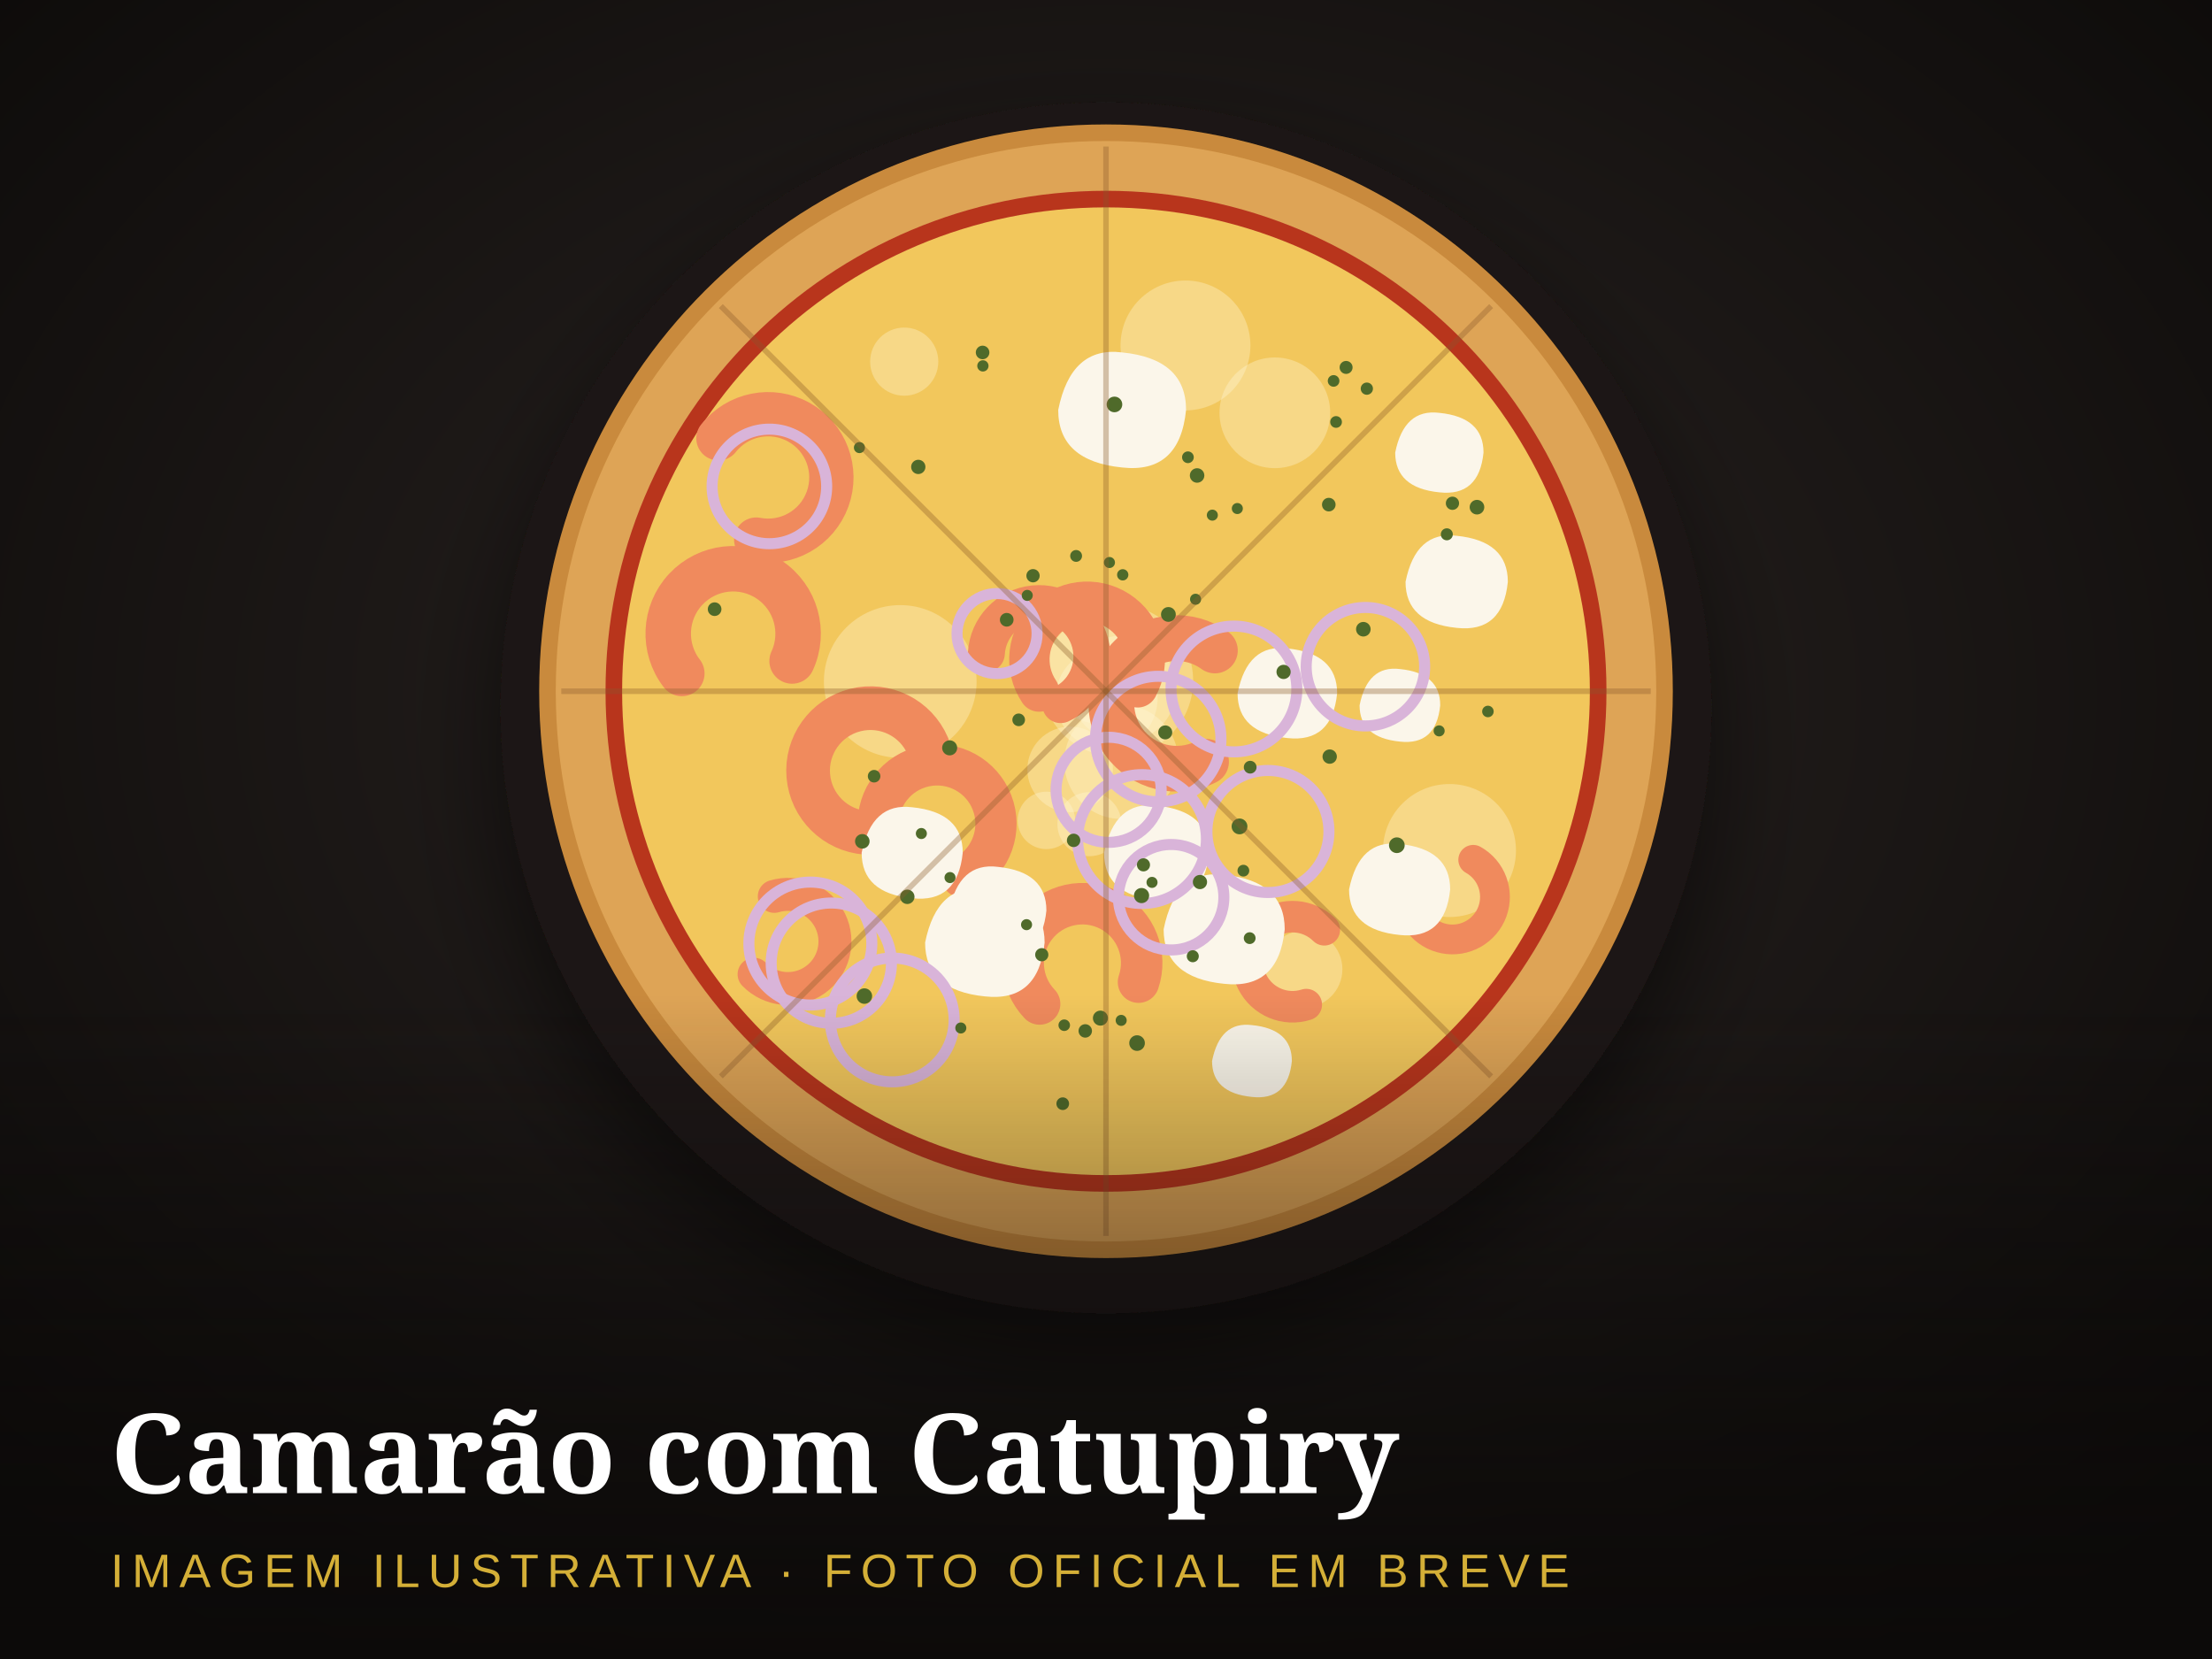
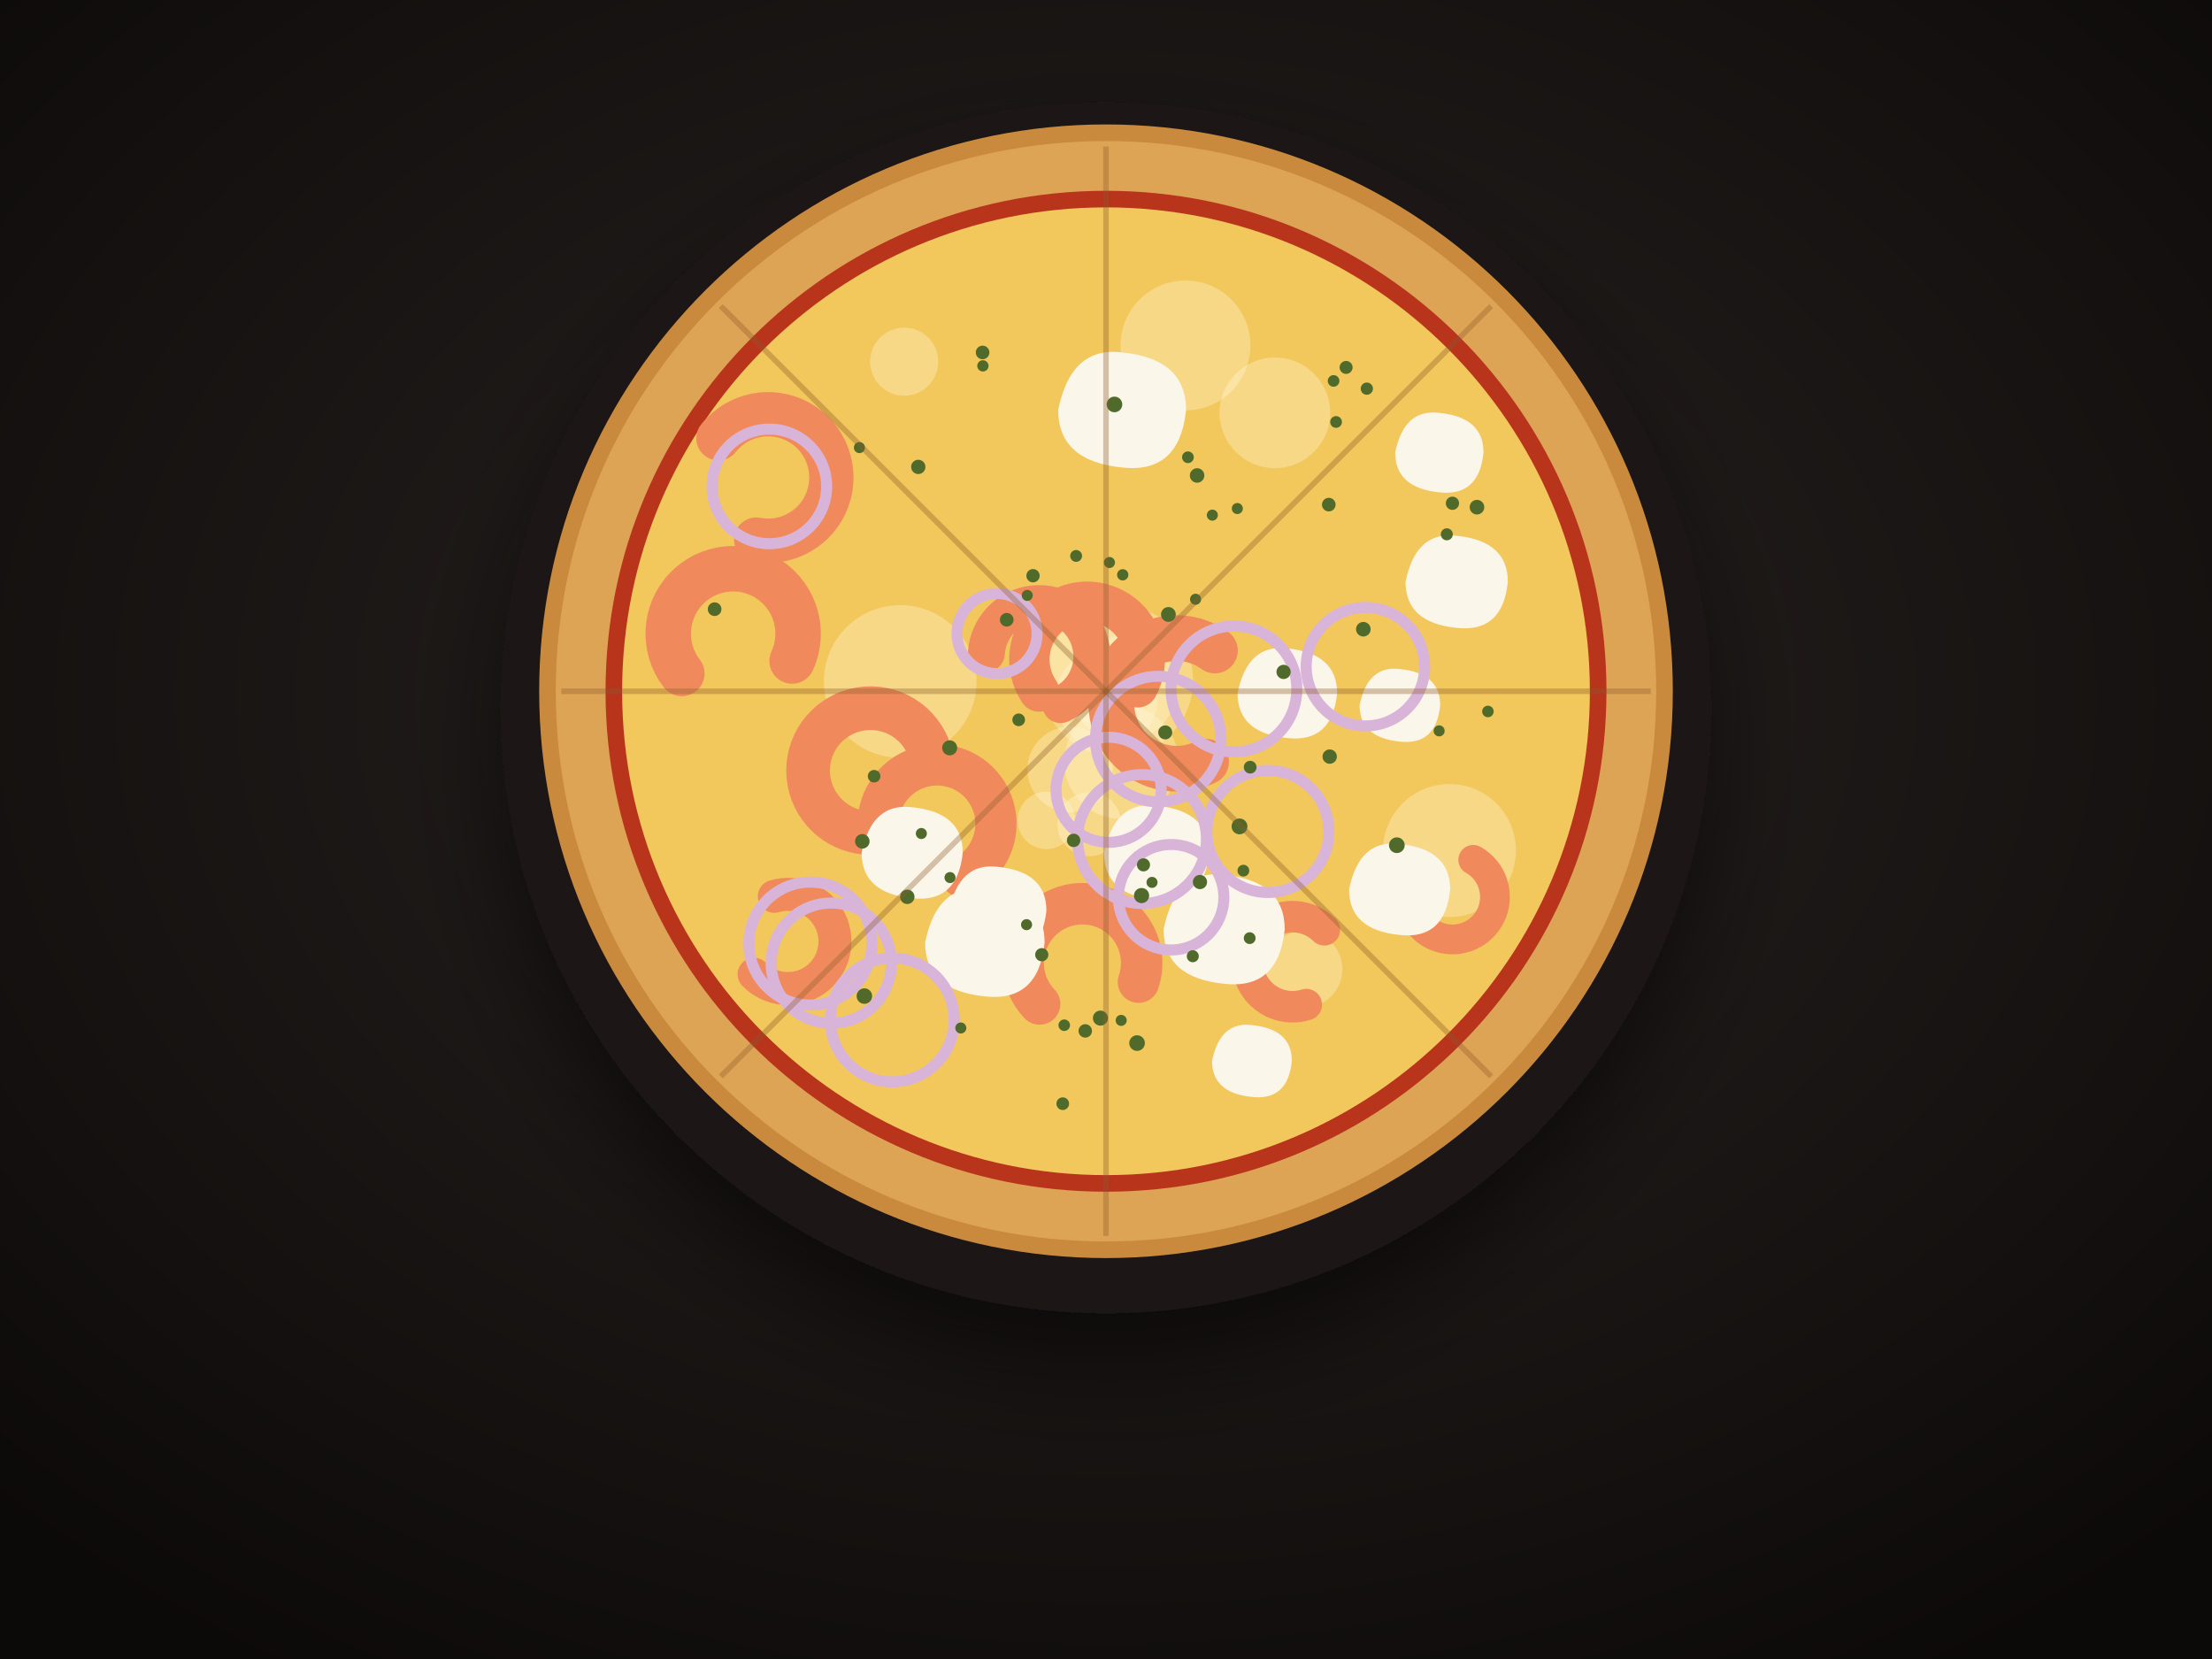
<svg xmlns="http://www.w3.org/2000/svg" viewBox="0 0 800 600" role="img" aria-label="Imagem ilustrativa: Camarão com Catupiry">
  <defs>
    <radialGradient id="bg" cx="50%" cy="42%" r="70%">
      <stop offset="0" stop-color="#2a2422" />
      <stop offset="1" stop-color="#0c0a09" />
    </radialGradient>
-     <linearGradient id="fade" x1="0" y1="0" x2="0" y2="1">
-       <stop offset="0.6" stop-color="#0c0a09" stop-opacity="0" />
-       <stop offset="1" stop-color="#0c0a09" stop-opacity="0.92" />
-     </linearGradient>
    <filter id="sh" x="-20%" y="-20%" width="140%" height="140%">
      <feDropShadow dx="0" dy="18" stdDeviation="18" flood-color="#000" flood-opacity="0.55" />
    </filter>
  </defs>
  <rect width="800" height="600" fill="url(#bg)" />
  <g filter="url(#sh)">
    <circle cx="400" cy="256" r="219" fill="#1b1512" />
    <circle cx="400" cy="250" r="205" fill="#c98a3c" />
    <circle cx="400" cy="250" r="199" fill="#dea456" />
    <circle cx="400" cy="250" r="181" fill="#b8341f" />
    <circle cx="400" cy="250" r="175" fill="#f2c75c" />
    <circle cx="405.556" cy="275.534" r="20.654" fill="#fff6d6" fill-opacity="0.35" />
    <circle cx="394.009" cy="298.066" r="11.594" fill="#fff6d6" fill-opacity="0.35" />
    <circle cx="524.218" cy="307.603" r="24.053" fill="#fff6d6" fill-opacity="0.35" />
    <circle cx="327.022" cy="130.792" r="12.324" fill="#fff6d6" fill-opacity="0.35" />
    <circle cx="461.07" cy="149.3" r="20.016" fill="#fff6d6" fill-opacity="0.35" />
    <circle cx="428.739" cy="124.937" r="23.488" fill="#fff6d6" fill-opacity="0.35" />
    <circle cx="406.237" cy="249.039" r="19.247" fill="#fff6d6" fill-opacity="0.35" />
    <circle cx="325.588" cy="246.461" r="27.615" fill="#fff6d6" fill-opacity="0.35" />
    <circle cx="378.441" cy="296.703" r="10.393" fill="#fff6d6" fill-opacity="0.35" />
    <circle cx="471.59" cy="350.538" r="13.907" fill="#fff6d6" fill-opacity="0.35" />
    <circle cx="400.176" cy="252.681" r="18.477" fill="#fff6d6" fill-opacity="0.35" />
    <circle cx="397.588" cy="242.433" r="19.264" fill="#fff6d6" fill-opacity="0.35" />
    <circle cx="404.001" cy="246.174" r="27.517" fill="#fff6d6" fill-opacity="0.35" />
    <circle cx="387.031" cy="278.27" r="15.474" fill="#fff6d6" fill-opacity="0.35" />
    <path d="M296.423 279.39 a22.564 22.564 0 1 1 36.103 13.539" stroke="#f08a5d" stroke-width="15.795" stroke-linecap="round" fill="none" transform="rotate(285 318.9873 279.3895)" />
    <path d="M374.144 241.943 a20.869 20.869 0 1 1 33.391 12.522" stroke="#f08a5d" stroke-width="14.609" stroke-linecap="round" fill="none" transform="rotate(337 395.0132 241.9435)" />
    <path d="M251.963 175.788 a22.882 22.882 0 1 1 36.611 13.729" stroke="#f08a5d" stroke-width="16.017" stroke-linecap="round" fill="none" transform="rotate(49 274.8449 175.7876)" />
    <path d="M264.785 341.123 a17.031 17.031 0 1 1 27.249 10.218" stroke="#f08a5d" stroke-width="11.922" stroke-linecap="round" fill="none" transform="rotate(84 281.8155 341.123)" />
    <path d="M317.087 301.882 a21.298 21.298 0 1 1 34.076 12.779" stroke="#f08a5d" stroke-width="14.908" stroke-linecap="round" fill="none" transform="rotate(13 338.3842 301.8825)" />
    <path d="M454.151 347.159 a16.293 16.293 0 1 1 26.069 9.776" stroke="#f08a5d" stroke-width="11.405" stroke-linecap="round" fill="none" transform="rotate(263 470.444 347.1591)" />
    <path d="M356.164 240.936 a19.099 19.099 0 1 1 30.558 11.459" stroke="#f08a5d" stroke-width="13.369" stroke-linecap="round" fill="none" transform="rotate(14 375.2628 240.9362)" />
    <path d="M406.046 252.787 a23.624 23.624 0 1 1 37.798 14.174" stroke="#f08a5d" stroke-width="16.537" stroke-linecap="round" fill="none" transform="rotate(254 429.6701 252.7867)" />
    <path d="M372.528 351.421 a21.439 21.439 0 1 1 34.303 12.864" stroke="#f08a5d" stroke-width="15.007" stroke-linecap="round" fill="none" transform="rotate(327 393.9668 351.4215)" />
    <path d="M507.54 322.745 a15.382 15.382 0 1 1 24.611 9.229" stroke="#f08a5d" stroke-width="10.767" stroke-linecap="round" fill="none" transform="rotate(130 522.9224 322.7454)" />
    <path d="M244.026 232.896 a23.49 23.49 0 1 1 37.584 14.094" stroke="#f08a5d" stroke-width="16.443" stroke-linecap="round" fill="none" transform="rotate(333 267.5158 232.8956)" />
    <path d="M399.301 308.473 q3.801 -19.003 19.003 -17.103 q19.003 1.9 19.003 17.103 q-1.9 19.003 -19.003 17.103 q-19.003 -1.9 -19.003 -17.103z" fill="#fbf6ea" />
    <path d="M491.711 255.089 q2.916 -14.58 14.58 -13.122 q14.58 1.458 14.58 13.122 q-1.458 14.58 -14.58 13.122 q-14.58 -1.458 -14.58 -13.122z" fill="#fbf6ea" />
    <path d="M504.592 163.688 q3.194 -15.971 15.971 -14.374 q15.971 1.597 15.971 14.374 q-1.597 15.971 -15.971 14.374 q-15.971 -1.597 -15.971 -14.374z" fill="#fbf6ea" />
    <path d="M508.331 210.429 q3.7 -18.5 18.5 -16.65 q18.5 1.85 18.5 16.65 q-1.85 18.5 -18.5 16.65 q-18.5 -1.85 -18.5 -16.65z" fill="#fbf6ea" />
    <path d="M311.628 308.409 q3.656 -18.28 18.28 -16.452 q18.28 1.828 18.28 16.452 q-1.828 18.28 -18.28 16.452 q-18.28 -1.828 -18.28 -16.452z" fill="#fbf6ea" />
    <path d="M487.907 321.689 q3.656 -18.282 18.282 -16.453 q18.282 1.828 18.282 16.453 q-1.828 18.282 -18.282 16.453 q-18.282 -1.828 -18.282 -16.453z" fill="#fbf6ea" />
    <path d="M334.576 340.908 q4.322 -21.61 21.61 -19.449 q21.61 2.161 21.61 19.449 q-2.161 21.61 -21.61 19.449 q-21.61 -2.161 -21.61 -19.449z" fill="#fbf6ea" />
    <path d="M438.356 383.732 q2.886 -14.432 14.432 -12.989 q14.432 1.443 14.432 12.989 q-1.443 14.432 -14.432 12.989 q-14.432 -1.443 -14.432 -12.989z" fill="#fbf6ea" />
    <path d="M447.584 250.721 q3.601 -18.005 18.005 -16.205 q18.005 1.801 18.005 16.205 q-1.801 18.005 -18.005 16.205 q-18.005 -1.801 -18.005 -16.205z" fill="#fbf6ea" />
    <path d="M420.844 336.103 q4.379 -21.894 21.894 -19.705 q21.894 2.189 21.894 19.705 q-2.189 21.894 -21.894 19.705 q-21.894 -2.189 -21.894 -19.705z" fill="#fbf6ea" />
    <path d="M382.718 148.266 q4.624 -23.12 23.12 -20.808 q23.12 2.312 23.12 20.808 q-2.312 23.12 -23.12 20.808 q-23.12 -2.312 -23.12 -20.808z" fill="#fbf6ea" />
    <path d="M343.327 329.309 q3.512 -17.558 17.558 -15.802 q17.558 1.756 17.558 15.802 q-1.756 17.558 -17.558 15.802 q-17.558 -1.756 -17.558 -15.802z" fill="#fbf6ea" />
    <circle cx="423.562" cy="324.491" r="19.067" fill="none" stroke="#d9b4d9" stroke-width="4" />
    <circle cx="413.025" cy="303.458" r="23.298" fill="none" stroke="#d9b4d9" stroke-width="4" />
    <circle cx="493.823" cy="241.121" r="21.422" fill="none" stroke="#d9b4d9" stroke-width="4" />
    <circle cx="300.655" cy="348.338" r="21.748" fill="none" stroke="#d9b4d9" stroke-width="4" />
    <circle cx="400.948" cy="285.649" r="19.005" fill="none" stroke="#d9b4d9" stroke-width="4" />
    <circle cx="293.075" cy="341.255" r="22.231" fill="none" stroke="#d9b4d9" stroke-width="4" />
    <circle cx="278.259" cy="175.922" r="20.716" fill="none" stroke="#d9b4d9" stroke-width="4" />
    <circle cx="322.698" cy="368.88" r="22.381" fill="none" stroke="#d9b4d9" stroke-width="4" />
    <circle cx="360.6" cy="229.141" r="14.483" fill="none" stroke="#d9b4d9" stroke-width="4" />
    <circle cx="458.563" cy="300.719" r="22.066" fill="none" stroke="#d9b4d9" stroke-width="4" />
    <circle cx="446.271" cy="249.185" r="22.743" fill="none" stroke="#d9b4d9" stroke-width="4" />
    <circle cx="418.886" cy="267.289" r="22.691" fill="none" stroke="#d9b4d9" stroke-width="4" />
    <circle cx="432.945" cy="171.961" r="2.625" fill="#4f6b2b" />
    <circle cx="384.355" cy="399.163" r="2.29" fill="#4f6b2b" />
    <circle cx="389.194" cy="201.06" r="2.143" fill="#4f6b2b" />
    <circle cx="431.388" cy="345.834" r="2.176" fill="#4f6b2b" />
    <circle cx="494.337" cy="140.563" r="2.214" fill="#4f6b2b" />
    <circle cx="480.9" cy="273.637" r="2.598" fill="#4f6b2b" />
    <circle cx="311.865" cy="304.275" r="2.632" fill="#4f6b2b" />
    <circle cx="371.268" cy="334.416" r="2" fill="#4f6b2b" />
    <circle cx="448.284" cy="298.881" r="2.861" fill="#4f6b2b" />
    <circle cx="482.31" cy="137.763" r="2.106" fill="#4f6b2b" />
    <circle cx="520.484" cy="264.335" r="2" fill="#4f6b2b" />
    <circle cx="316.13" cy="280.729" r="2.272" fill="#4f6b2b" />
    <circle cx="328.131" cy="324.341" r="2.611" fill="#4f6b2b" />
    <circle cx="451.966" cy="339.29" r="2.133" fill="#4f6b2b" />
    <circle cx="373.606" cy="208.218" r="2.406" fill="#4f6b2b" />
    <circle cx="449.687" cy="314.888" r="2.128" fill="#4f6b2b" />
    <circle cx="401.249" cy="203.439" r="2" fill="#4f6b2b" />
    <circle cx="376.77" cy="345.287" r="2.39" fill="#4f6b2b" />
    <circle cx="432.393" cy="216.728" r="2" fill="#4f6b2b" />
    <circle cx="406.048" cy="207.889" r="2.043" fill="#4f6b2b" />
    <circle cx="505.185" cy="305.685" r="2.841" fill="#4f6b2b" />
    <circle cx="258.451" cy="220.316" r="2.469" fill="#4f6b2b" />
    <circle cx="438.459" cy="186.308" r="2" fill="#4f6b2b" />
    <circle cx="355.367" cy="127.47" r="2.458" fill="#4f6b2b" />
    <circle cx="480.574" cy="182.504" r="2.461" fill="#4f6b2b" />
    <circle cx="312.615" cy="360.247" r="2.806" fill="#4f6b2b" />
    <circle cx="538.126" cy="257.312" r="2.086" fill="#4f6b2b" />
    <circle cx="343.588" cy="317.38" r="2" fill="#4f6b2b" />
    <circle cx="384.899" cy="370.784" r="2.087" fill="#4f6b2b" />
    <circle cx="412.858" cy="323.892" r="2.746" fill="#4f6b2b" />
    <circle cx="464.226" cy="243.007" r="2.573" fill="#4f6b2b" />
    <circle cx="332.11" cy="168.865" r="2.586" fill="#4f6b2b" />
    <circle cx="452.146" cy="277.465" r="2.309" fill="#4f6b2b" />
    <circle cx="310.823" cy="161.879" r="2" fill="#4f6b2b" />
    <circle cx="347.49" cy="371.787" r="2" fill="#4f6b2b" />
    <circle cx="523.262" cy="193.241" r="2.173" fill="#4f6b2b" />
    <circle cx="486.835" cy="132.884" r="2.349" fill="#4f6b2b" />
    <circle cx="411.234" cy="377.246" r="2.828" fill="#4f6b2b" />
    <circle cx="447.495" cy="183.919" r="2" fill="#4f6b2b" />
    <circle cx="403.059" cy="146.27" r="2.829" fill="#4f6b2b" />
    <circle cx="413.55" cy="312.78" r="2.376" fill="#4f6b2b" />
    <circle cx="422.565" cy="222.22" r="2.675" fill="#4f6b2b" />
    <circle cx="343.46" cy="270.474" r="2.723" fill="#4f6b2b" />
    <circle cx="483.204" cy="152.611" r="2.122" fill="#4f6b2b" />
    <circle cx="429.626" cy="165.375" r="2.119" fill="#4f6b2b" />
    <circle cx="388.284" cy="303.93" r="2.428" fill="#4f6b2b" />
    <circle cx="525.299" cy="182.013" r="2.398" fill="#4f6b2b" />
    <circle cx="433.982" cy="318.998" r="2.578" fill="#4f6b2b" />
    <circle cx="333.221" cy="301.455" r="2" fill="#4f6b2b" />
    <circle cx="392.498" cy="372.844" r="2.432" fill="#4f6b2b" />
    <circle cx="421.425" cy="264.884" r="2.534" fill="#4f6b2b" />
    <circle cx="364.094" cy="224.149" r="2.472" fill="#4f6b2b" />
    <circle cx="371.52" cy="215.336" r="2" fill="#4f6b2b" />
    <circle cx="493.072" cy="227.567" r="2.638" fill="#4f6b2b" />
    <circle cx="397.983" cy="368.218" r="2.72" fill="#4f6b2b" />
    <circle cx="405.49" cy="369.035" r="2" fill="#4f6b2b" />
    <circle cx="368.421" cy="260.339" r="2.289" fill="#4f6b2b" />
    <circle cx="416.645" cy="319.127" r="2" fill="#4f6b2b" />
    <circle cx="355.476" cy="132.323" r="2.041" fill="#4f6b2b" />
    <circle cx="534.167" cy="183.428" r="2.646" fill="#4f6b2b" />
    <line x1="400" y1="250" x2="597" y2="250" stroke="#8a5a2a" stroke-opacity=".35" stroke-width="2" />
    <line x1="400" y1="250" x2="539.3" y2="389.3" stroke="#8a5a2a" stroke-opacity=".35" stroke-width="2" />
    <line x1="400" y1="250" x2="400" y2="447" stroke="#8a5a2a" stroke-opacity=".35" stroke-width="2" />
    <line x1="400" y1="250" x2="260.7" y2="389.3" stroke="#8a5a2a" stroke-opacity=".35" stroke-width="2" />
    <line x1="400" y1="250" x2="203" y2="250" stroke="#8a5a2a" stroke-opacity=".35" stroke-width="2" />
    <line x1="400" y1="250" x2="260.7" y2="110.7" stroke="#8a5a2a" stroke-opacity=".35" stroke-width="2" />
    <line x1="400" y1="250" x2="400" y2="53" stroke="#8a5a2a" stroke-opacity=".35" stroke-width="2" />
    <line x1="400" y1="250" x2="539.3" y2="110.7" stroke="#8a5a2a" stroke-opacity=".35" stroke-width="2" />
  </g>
-   <rect width="800" height="600" fill="url(#fade)" />
-   <text x="40" y="540" font-family="Georgia, serif" font-size="40" font-weight="700" fill="#fff">Camarão com Catupiry</text>
-   <text x="40" y="574" font-family="Arial, sans-serif" font-size="17" letter-spacing="3" fill="#d4af37">IMAGEM ILUSTRATIVA · FOTO OFICIAL EM BREVE</text>
</svg>
